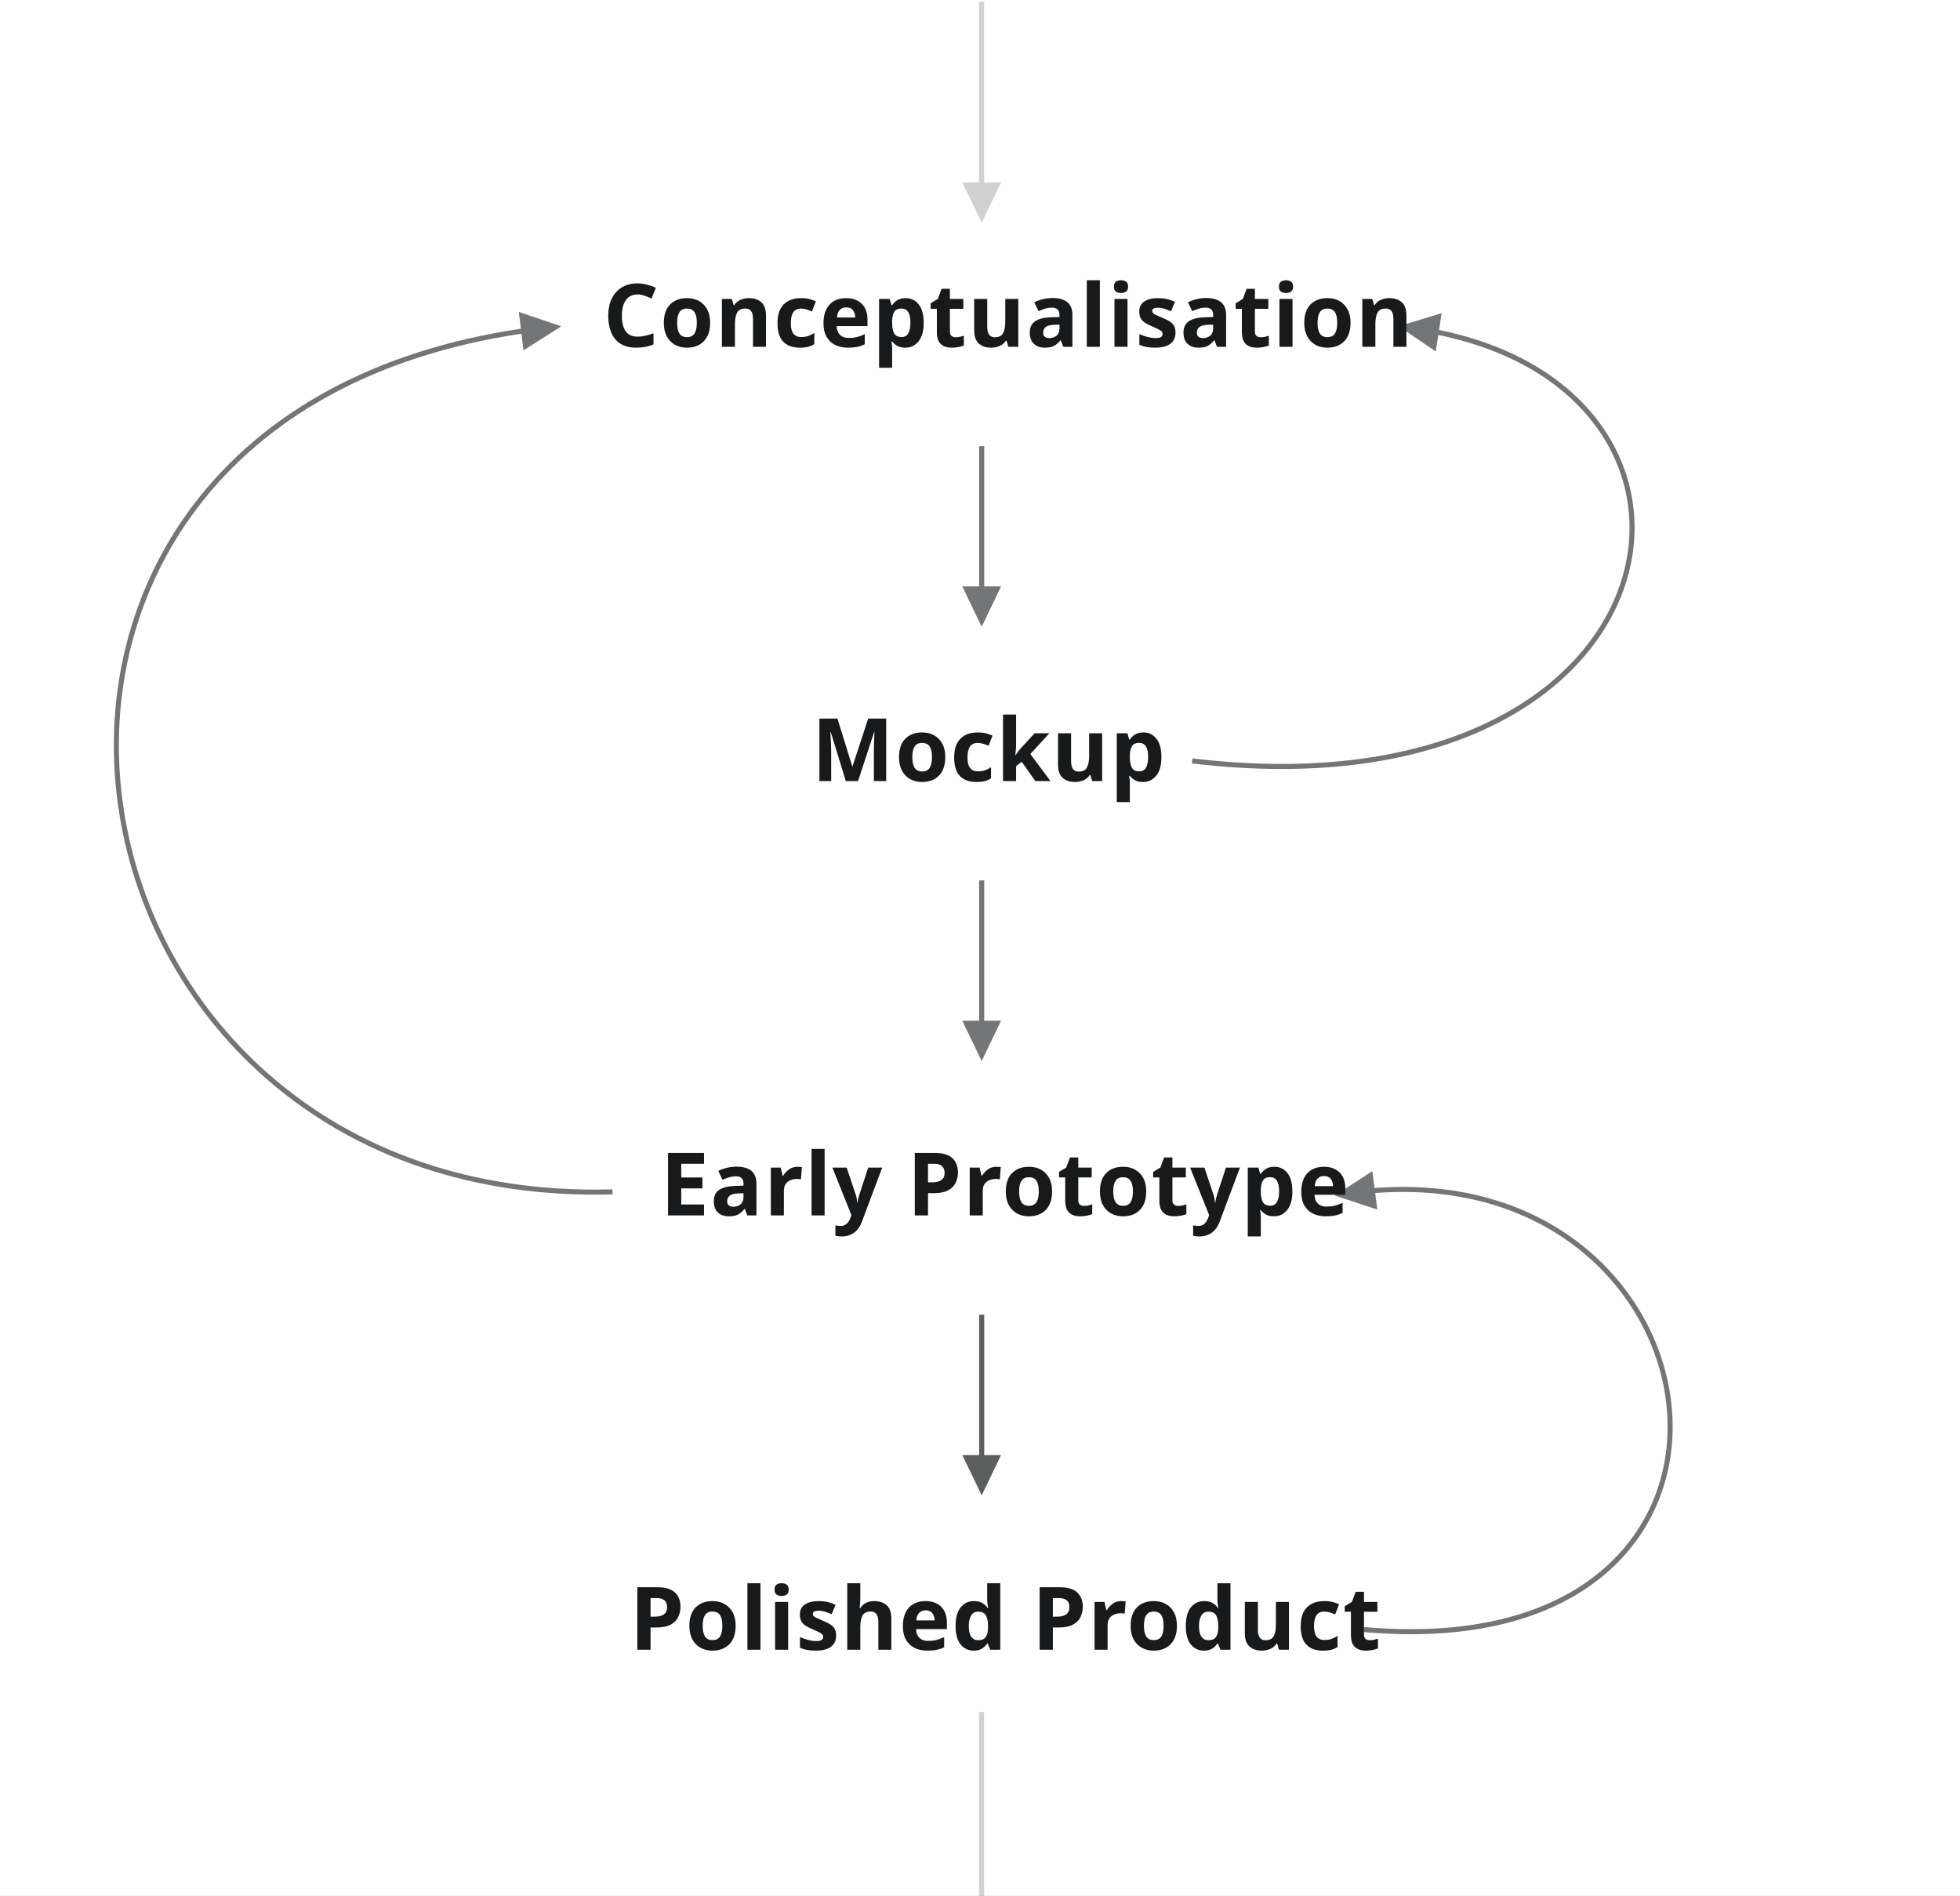
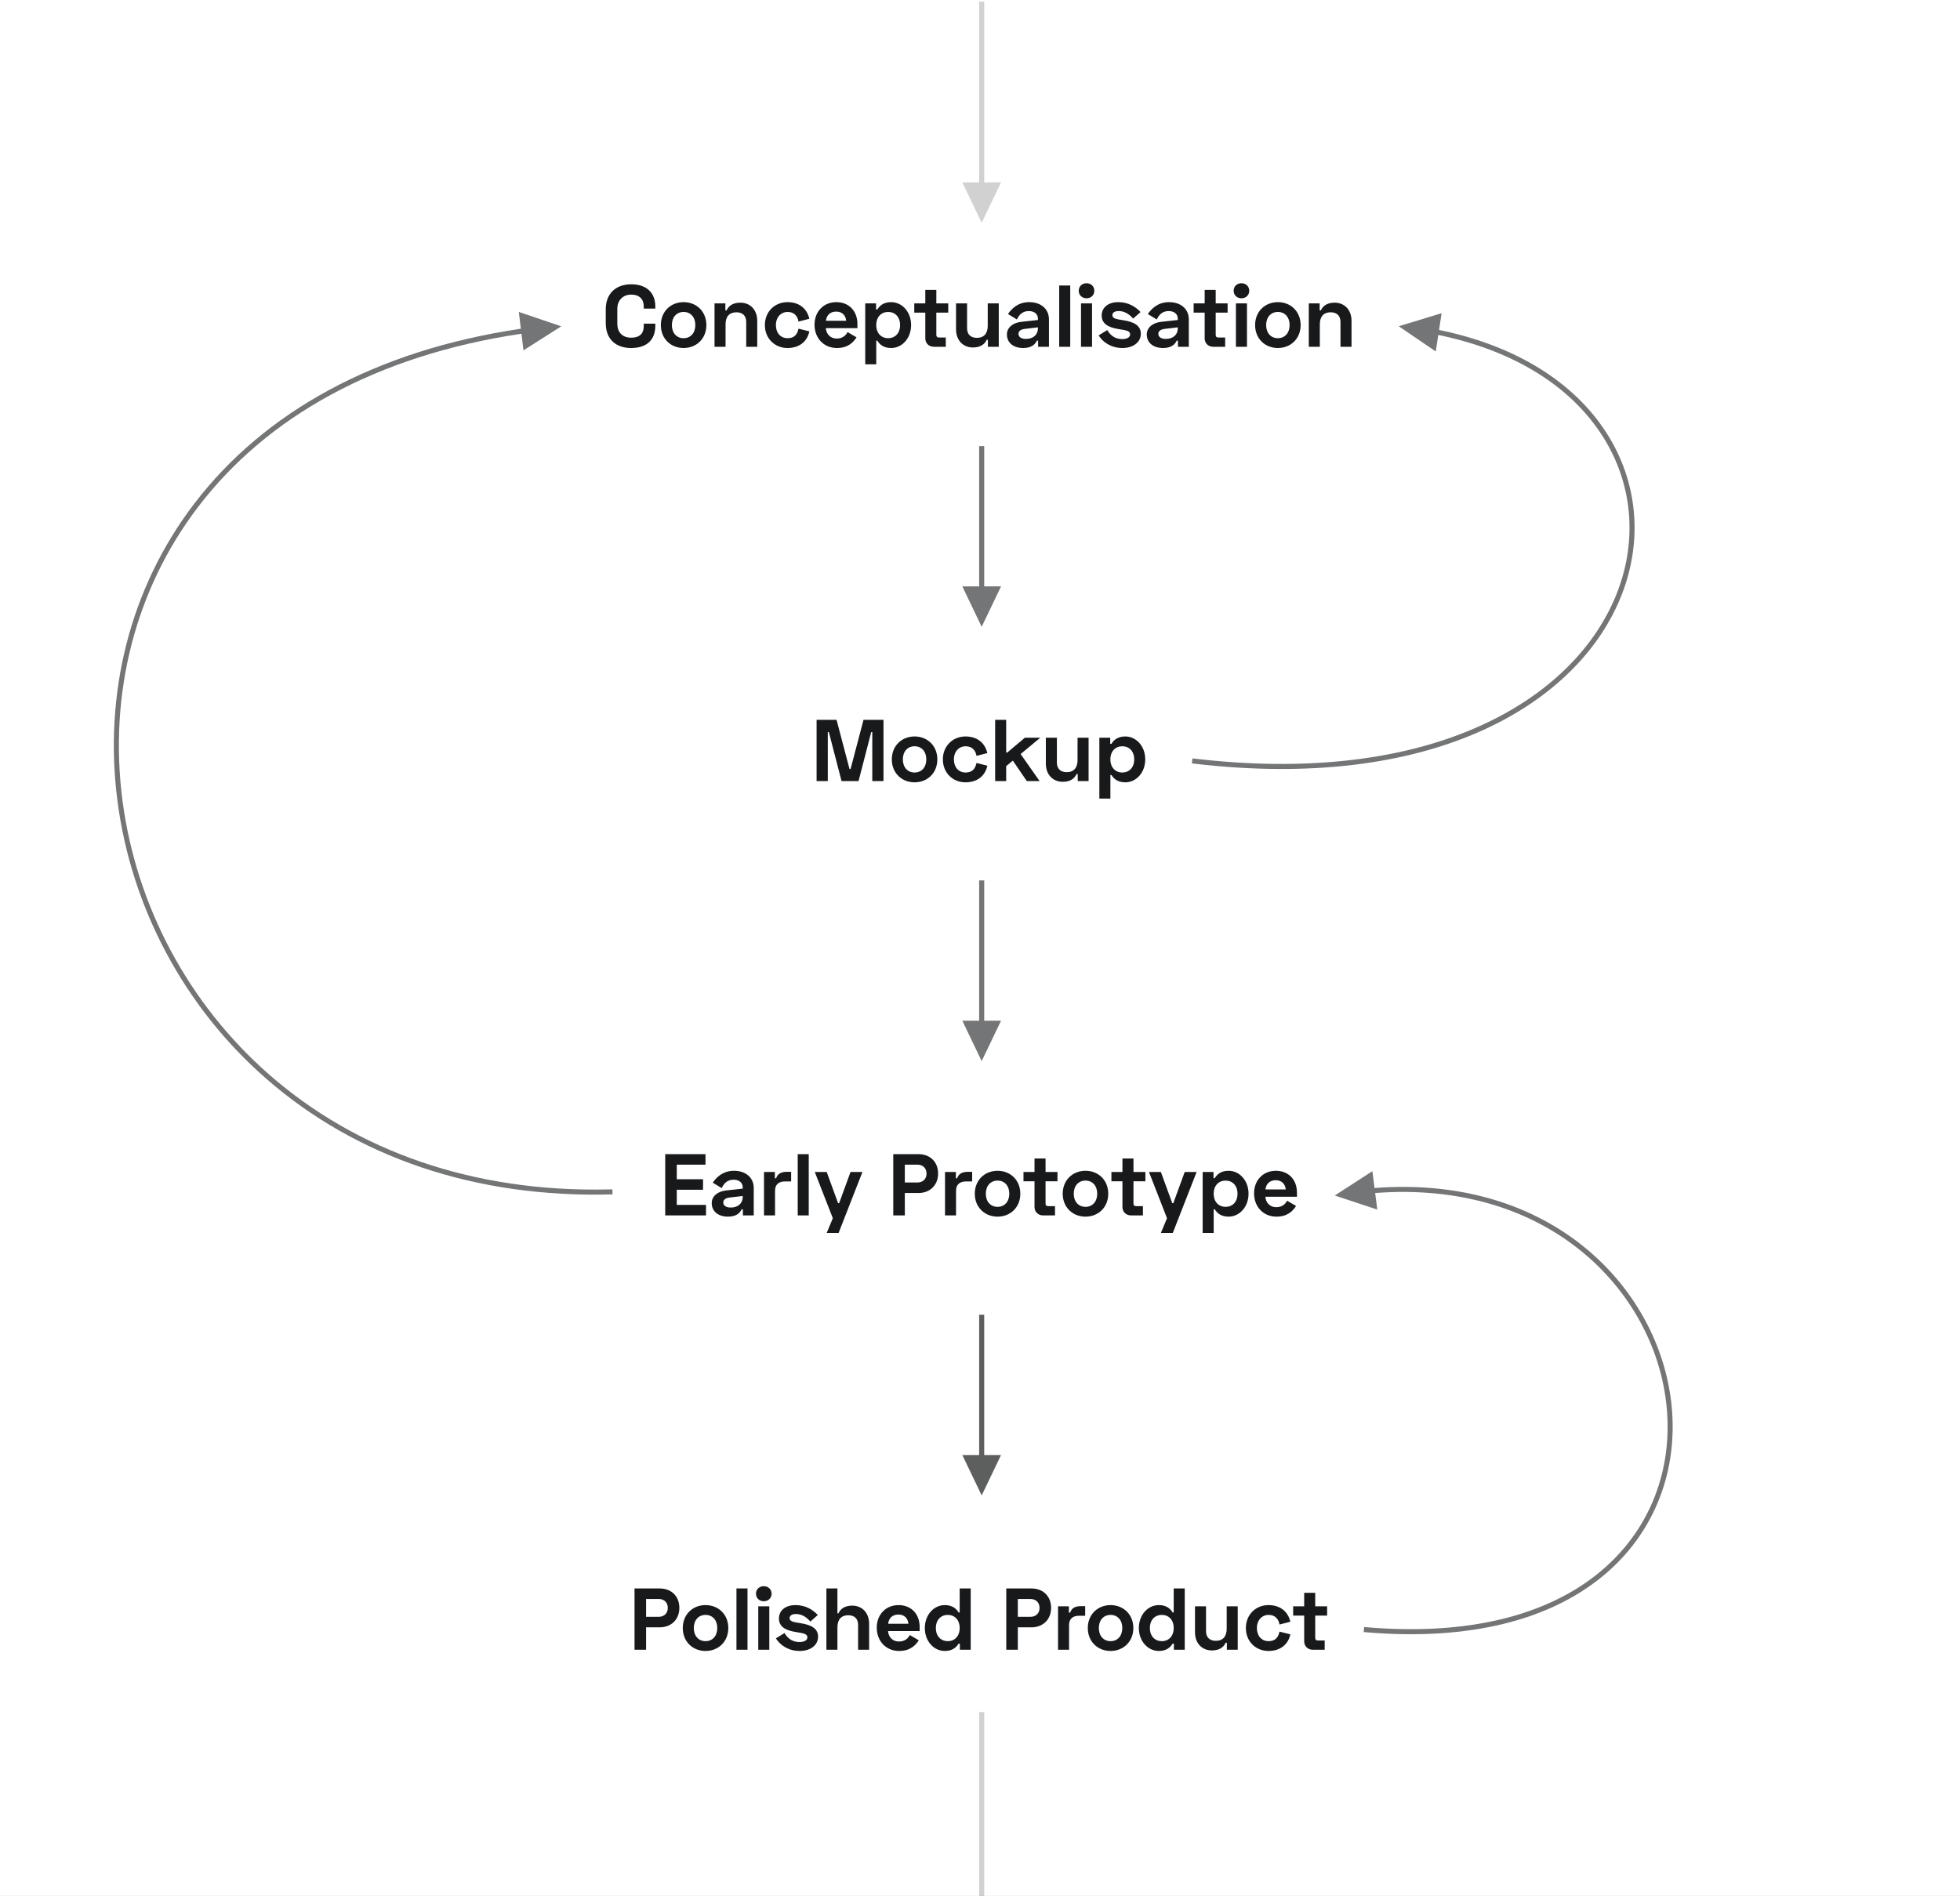
<svg xmlns="http://www.w3.org/2000/svg" width="582px" height="563px" viewBox="0 0 582 563" version="1.1">
  <g id="acc_game_design_process" stroke="none" stroke-width="1" fill="none" fill-rule="evenodd">
    <rect fill="#FFFFFF" x="0" y="0" width="582" height="563" />
-     <text id="Conceptualisation" font-family="SpaceGrotesk-Bold, Space Grotesk" font-size="26" font-weight="bold" letter-spacing="0.288" fill="#18191A">
-       <tspan x="179.093" y="103">Conceptualisation</tspan>
-     </text>
-     <text id="Mockup" font-family="SpaceGrotesk-Bold, Space Grotesk" font-size="26" font-weight="bold" letter-spacing="0.288" fill="#18191A">
-       <tspan x="240.97" y="232">Mockup</tspan>
-     </text>
-     <text id="Early-Prototype" font-family="SpaceGrotesk-Bold, Space Grotesk" font-size="26" font-weight="bold" letter-spacing="0.288" fill="#18191A">
-       <tspan x="196.021" y="361">Early Prototype</tspan>
-     </text>
-     <text id="Polished-Product-Copy" font-family="SpaceGrotesk-Bold, Space Grotesk" font-size="26" font-weight="bold" letter-spacing="0.288" fill="#18191A">
-       <tspan x="186.907" y="490">Polished Product</tspan>
-     </text>
+     <path d="M187.413,103.364 C192.223,103.364 194.589,100.79 194.589,96.76 L194.589,96.136 L191.157,96.136 L191.157,96.812 C191.157,98.866 190.143,100.296 187.413,100.296 C184.735,100.296 183.305,98.632 183.305,96.136 L183.305,91.664 C183.305,89.376 184.839,87.504 187.413,87.504 C189.909,87.504 191.157,88.908 191.157,90.988 L191.157,91.664 L194.589,91.664 L194.589,91.04 C194.589,86.984 192.015,84.436 187.413,84.436 C182.811,84.436 179.873,87.296 179.873,91.82 L179.873,95.98 C179.873,100.816 182.941,103.364 187.413,103.364 Z M202.989,103.364 C206.785,103.364 209.749,100.608 209.749,96.552 C209.749,92.496 206.785,89.74 202.989,89.74 C199.193,89.74 196.229,92.496 196.229,96.552 C196.229,100.608 199.193,103.364 202.989,103.364 Z M202.989,100.452 C200.909,100.452 199.505,98.892 199.505,96.552 C199.505,94.212 200.909,92.652 202.989,92.652 C205.069,92.652 206.473,94.212 206.473,96.552 C206.473,98.892 205.069,100.452 202.989,100.452 Z M215.445,103 L215.445,96.344 C215.445,94.056 216.563,92.756 218.669,92.756 C220.541,92.756 221.581,93.822 221.581,95.616 L221.581,103 L224.857,103 L224.857,95.304 C224.857,91.95 222.699,89.896 219.839,89.896 C217.473,89.896 216.277,90.988 215.757,92.184 L215.393,92.184 L215.393,90.104 L212.169,90.104 L212.169,103 L215.445,103 Z M233.829,103.364 C237.443,103.364 239.705,101.362 240.329,98.424 L237.105,97.618 C236.767,99.308 235.857,100.452 233.881,100.452 C231.775,100.452 230.397,98.892 230.397,96.552 C230.397,94.212 231.905,92.652 233.881,92.652 C235.857,92.652 236.871,93.952 237.105,95.512 L240.329,94.68 C239.653,91.742 237.417,89.74 233.829,89.74 C230.085,89.74 227.121,92.548 227.121,96.552 C227.121,100.556 230.085,103.364 233.829,103.364 Z M248.494,103.364 C251.952,103.364 253.46,101.544 254.344,100.192 L251.666,98.632 C251.224,99.542 250.262,100.556 248.442,100.556 C246.57,100.556 245.348,99.23 245.218,97.462 L254.604,97.462 L254.604,96.24 C254.604,92.366 252.082,89.74 248.338,89.74 C244.542,89.74 241.864,92.548 241.864,96.448 C241.864,100.452 244.646,103.364 248.494,103.364 Z M251.276,95.278 L245.244,95.278 C245.452,93.64 246.466,92.548 248.312,92.548 C250.002,92.548 251.094,93.588 251.276,95.278 Z M260.196,108.2 L260.196,101.18 L260.508,101.18 C261.184,102.272 262.328,103.364 264.616,103.364 C267.84,103.364 270.544,100.504 270.544,96.552 C270.544,92.6 267.84,89.74 264.616,89.74 C262.328,89.74 261.184,90.832 260.508,91.924 L260.144,91.924 L260.144,90.104 L256.92,90.104 L256.92,108.2 L260.196,108.2 Z M263.732,100.452 C261.704,100.452 260.196,98.996 260.196,96.552 C260.196,94.108 261.704,92.652 263.732,92.652 C265.708,92.652 267.268,94.056 267.268,96.552 C267.268,99.048 265.708,100.452 263.732,100.452 Z M280.842,103 L280.842,100.244 L278.762,100.244 C278.294,100.244 278.034,99.984 278.034,99.464 L278.034,92.86 L281.57,92.86 L281.57,90.104 L278.034,90.104 L278.034,86.1 L274.758,86.1 L274.758,90.104 L271.482,90.104 L271.482,92.86 L274.758,92.86 L274.758,100.504 C274.758,101.96 275.85,103 277.306,103 L280.842,103 Z M288.904,103.208 C291.27,103.208 292.466,102.116 292.986,100.92 L293.35,100.92 L293.35,103 L296.574,103 L296.574,90.104 L293.298,90.104 L293.298,96.76 C293.298,99.048 292.18,100.348 290.074,100.348 C288.202,100.348 287.162,99.282 287.162,97.488 L287.162,90.104 L283.886,90.104 L283.886,97.8 C283.886,101.154 286.044,103.208 288.904,103.208 Z M303.83,103.364 C306.56,103.364 307.47,102.038 307.886,101.18 L308.25,101.18 L308.25,103 L311.474,103 L311.474,94.862 C311.474,91.742 309.056,89.74 305.624,89.74 C302.192,89.74 300.32,91.794 299.306,93.276 L301.958,94.888 C302.634,93.432 303.674,92.392 305.494,92.392 C307.314,92.392 308.198,93.432 308.198,94.628 L308.198,95.044 L303.258,95.59 C300.788,95.85 298.994,97.28 298.994,99.334 C298.994,101.804 300.918,103.364 303.83,103.364 Z M304.636,100.66 C303.18,100.66 302.426,100.036 302.426,99.152 C302.426,98.398 303.024,97.852 304.246,97.696 L308.198,97.228 L308.198,97.54 C308.198,99.308 306.924,100.66 304.636,100.66 Z M317.794,103 L317.794,84.8 L314.518,84.8 L314.518,103 L317.794,103 Z M322.632,88.596 C323.932,88.596 324.946,87.686 324.946,86.36 C324.946,85.034 323.932,84.124 322.632,84.124 C321.332,84.124 320.318,85.034 320.318,86.36 C320.318,87.686 321.332,88.596 322.632,88.596 Z M324.27,103 L324.27,90.104 L320.994,90.104 L320.994,103 L324.27,103 Z M333.294,103.364 C336.466,103.364 338.754,101.674 338.754,99.126 C338.754,96.578 336.544,95.616 333.736,95.148 L332.176,94.888 C330.954,94.68 330.304,94.316 330.304,93.614 C330.304,92.912 330.902,92.392 332.202,92.392 C333.502,92.392 334.984,92.912 336.466,94.628 L338.676,92.678 C337.194,91.118 335.062,89.74 332.046,89.74 C329.082,89.74 327.132,91.326 327.132,93.718 C327.132,96.11 329.03,97.228 332.046,97.722 L333.606,97.982 C334.906,98.19 335.582,98.554 335.582,99.334 C335.582,100.114 334.75,100.712 333.242,100.712 C331.682,100.712 329.966,100.114 328.796,98.034 L326.222,99.62 C327.522,101.674 329.966,103.364 333.294,103.364 Z M345.36,103.364 C348.09,103.364 349,102.038 349.416,101.18 L349.78,101.18 L349.78,103 L353.004,103 L353.004,94.862 C353.004,91.742 350.586,89.74 347.154,89.74 C343.722,89.74 341.85,91.794 340.836,93.276 L343.488,94.888 C344.164,93.432 345.204,92.392 347.024,92.392 C348.844,92.392 349.728,93.432 349.728,94.628 L349.728,95.044 L344.788,95.59 C342.318,95.85 340.524,97.28 340.524,99.334 C340.524,101.804 342.448,103.364 345.36,103.364 Z M346.166,100.66 C344.71,100.66 343.956,100.036 343.956,99.152 C343.956,98.398 344.554,97.852 345.776,97.696 L349.728,97.228 L349.728,97.54 C349.728,99.308 348.454,100.66 346.166,100.66 Z M363.796,103 L363.796,100.244 L361.716,100.244 C361.248,100.244 360.988,99.984 360.988,99.464 L360.988,92.86 L364.524,92.86 L364.524,90.104 L360.988,90.104 L360.988,86.1 L357.712,86.1 L357.712,90.104 L354.436,90.104 L354.436,92.86 L357.712,92.86 L357.712,100.504 C357.712,101.96 358.804,103 360.26,103 L363.796,103 Z M368.633,88.596 C369.933,88.596 370.947,87.686 370.947,86.36 C370.947,85.034 369.933,84.124 368.633,84.124 C367.333,84.124 366.319,85.034 366.319,86.36 C366.319,87.686 367.333,88.596 368.633,88.596 Z M370.271,103 L370.271,90.104 L366.995,90.104 L366.995,103 L370.271,103 Z M379.451,103.364 C383.247,103.364 386.211,100.608 386.211,96.552 C386.211,92.496 383.247,89.74 379.451,89.74 C375.655,89.74 372.691,92.496 372.691,96.552 C372.691,100.608 375.655,103.364 379.451,103.364 Z M379.451,100.452 C377.371,100.452 375.967,98.892 375.967,96.552 C375.967,94.212 377.371,92.652 379.451,92.652 C381.531,92.652 382.935,94.212 382.935,96.552 C382.935,98.892 381.531,100.452 379.451,100.452 Z M391.907,103 L391.907,96.344 C391.907,94.056 393.025,92.756 395.131,92.756 C397.003,92.756 398.043,93.822 398.043,95.616 L398.043,103 L401.319,103 L401.319,95.304 C401.319,91.95 399.161,89.896 396.301,89.896 C393.935,89.896 392.739,90.988 392.219,92.184 L391.855,92.184 L391.855,90.104 L388.631,90.104 L388.631,103 L391.907,103 Z" id="Conceptualisation" fill="#18191A" fill-rule="nonzero" />
+     <path d="M245.806,232 L245.806,217.44 L246.118,217.44 L249.888,232 L254.932,232 L258.702,217.44 L259.014,217.44 L259.014,232 L262.342,232 L262.342,213.8 L256.414,213.8 L252.566,228.412 L252.254,228.412 L248.406,213.8 L242.478,213.8 L242.478,232 L245.806,232 Z M271.574,232.364 C275.37,232.364 278.334,229.608 278.334,225.552 C278.334,221.496 275.37,218.74 271.574,218.74 C267.778,218.74 264.814,221.496 264.814,225.552 C264.814,229.608 267.778,232.364 271.574,232.364 Z M271.574,229.452 C269.494,229.452 268.09,227.892 268.09,225.552 C268.09,223.212 269.494,221.652 271.574,221.652 C273.654,221.652 275.058,223.212 275.058,225.552 C275.058,227.892 273.654,229.452 271.574,229.452 Z M286.682,232.364 C290.296,232.364 292.558,230.362 293.182,227.424 L289.958,226.618 C289.62,228.308 288.71,229.452 286.734,229.452 C284.628,229.452 283.25,227.892 283.25,225.552 C283.25,223.212 284.758,221.652 286.734,221.652 C288.71,221.652 289.724,222.952 289.958,224.512 L293.182,223.68 C292.506,220.742 290.27,218.74 286.682,218.74 C282.938,218.74 279.974,221.548 279.974,225.552 C279.974,229.556 282.938,232.364 286.682,232.364 Z M298.774,232 L298.774,227.554 L300.75,225.916 L304.91,232 L308.706,232 L303.064,223.966 L308.914,219.104 L304.338,219.104 L299.086,223.524 L298.774,223.524 L298.774,213.8 L295.498,213.8 L295.498,232 L298.774,232 Z M315.572,232.208 C317.938,232.208 319.134,231.116 319.654,229.92 L320.018,229.92 L320.018,232 L323.242,232 L323.242,219.104 L319.966,219.104 L319.966,225.76 C319.966,228.048 318.848,229.348 316.742,229.348 C314.87,229.348 313.83,228.282 313.83,226.488 L313.83,219.104 L310.554,219.104 L310.554,226.8 C310.554,230.154 312.712,232.208 315.572,232.208 Z M329.718,237.2 L329.718,230.18 L330.03,230.18 C330.706,231.272 331.85,232.364 334.138,232.364 C337.362,232.364 340.066,229.504 340.066,225.552 C340.066,221.6 337.362,218.74 334.138,218.74 C331.85,218.74 330.706,219.832 330.03,220.924 L329.666,220.924 L329.666,219.104 L326.442,219.104 L326.442,237.2 L329.718,237.2 Z M333.254,229.452 C331.226,229.452 329.718,227.996 329.718,225.552 C329.718,223.108 331.226,221.652 333.254,221.652 C335.23,221.652 336.79,223.056 336.79,225.552 C336.79,228.048 335.23,229.452 333.254,229.452 Z" id="Mockup" fill="#18191A" fill-rule="nonzero" />
+     <path d="M209.645,361 L209.645,357.88 L200.961,357.88 L200.961,353.382 L208.761,353.382 L208.761,350.262 L200.961,350.262 L200.961,345.92 L209.489,345.92 L209.489,342.8 L197.529,342.8 L197.529,361 L209.645,361 Z M216.173,361.364 C218.903,361.364 219.813,360.038 220.229,359.18 L220.593,359.18 L220.593,361 L223.817,361 L223.817,352.862 C223.817,349.742 221.399,347.74 217.967,347.74 C214.535,347.74 212.663,349.794 211.649,351.276 L214.301,352.888 C214.977,351.432 216.017,350.392 217.837,350.392 C219.657,350.392 220.541,351.432 220.541,352.628 L220.541,353.044 L215.601,353.59 C213.131,353.85 211.337,355.28 211.337,357.334 C211.337,359.804 213.261,361.364 216.173,361.364 Z M216.979,358.66 C215.523,358.66 214.769,358.036 214.769,357.152 C214.769,356.398 215.367,355.852 216.589,355.696 L220.541,355.228 L220.541,355.54 C220.541,357.308 219.267,358.66 216.979,358.66 Z M230.137,361 L230.137,353.616 C230.137,351.796 231.333,350.912 232.997,350.912 L234.921,350.912 L234.921,348.052 L233.673,348.052 C232.035,348.052 230.943,348.546 230.449,349.976 L230.085,349.976 L230.085,348.104 L226.861,348.104 L226.861,361 L230.137,361 Z M240.148,361 L240.148,342.8 L236.872,342.8 L236.872,361 L240.148,361 Z M249.016,366.2 L256.088,348.104 L252.552,348.104 L249.172,357.36 L248.86,357.36 L245.48,348.104 L241.944,348.104 L247.3,361.832 L245.48,366.2 L249.016,366.2 Z M268.676,361 L268.676,354.344 L272.732,354.344 C276.086,354.344 278.556,352.056 278.556,348.572 C278.556,345.088 276.164,342.8 272.732,342.8 L265.244,342.8 L265.244,361 L268.676,361 Z M272.394,351.224 L268.676,351.224 L268.676,345.92 L272.394,345.92 C274.032,345.92 275.124,346.96 275.124,348.572 C275.124,350.184 274.032,351.224 272.394,351.224 Z M283.888,361 L283.888,353.616 C283.888,351.796 285.084,350.912 286.748,350.912 L288.672,350.912 L288.672,348.052 L287.424,348.052 C285.786,348.052 284.694,348.546 284.2,349.976 L283.836,349.976 L283.836,348.104 L280.612,348.104 L280.612,361 L283.888,361 Z M296.214,361.364 C300.01,361.364 302.974,358.608 302.974,354.552 C302.974,350.496 300.01,347.74 296.214,347.74 C292.418,347.74 289.454,350.496 289.454,354.552 C289.454,358.608 292.418,361.364 296.214,361.364 Z M296.214,358.452 C294.134,358.452 292.73,356.892 292.73,354.552 C292.73,352.212 294.134,350.652 296.214,350.652 C298.294,350.652 299.698,352.212 299.698,354.552 C299.698,356.892 298.294,358.452 296.214,358.452 Z M313.272,361 L313.272,358.244 L311.192,358.244 C310.724,358.244 310.464,357.984 310.464,357.464 L310.464,350.86 L314,350.86 L314,348.104 L310.464,348.104 L310.464,344.1 L307.188,344.1 L307.188,348.104 L303.912,348.104 L303.912,350.86 L307.188,350.86 L307.188,358.504 C307.188,359.96 308.28,361 309.736,361 L313.272,361 Z M322.322,361.364 C326.118,361.364 329.082,358.608 329.082,354.552 C329.082,350.496 326.118,347.74 322.322,347.74 C318.526,347.74 315.562,350.496 315.562,354.552 C315.562,358.608 318.526,361.364 322.322,361.364 Z M322.322,358.452 C320.242,358.452 318.838,356.892 318.838,354.552 C318.838,352.212 320.242,350.652 322.322,350.652 C324.402,350.652 325.806,352.212 325.806,354.552 C325.806,356.892 324.402,358.452 322.322,358.452 Z M339.38,361 L339.38,358.244 L337.3,358.244 C336.832,358.244 336.572,357.984 336.572,357.464 L336.572,350.86 L340.108,350.86 L340.108,348.104 L336.572,348.104 L336.572,344.1 L333.296,344.1 L333.296,348.104 L330.02,348.104 L330.02,350.86 L333.296,350.86 L333.296,358.504 C333.296,359.96 334.388,361 335.844,361 L339.38,361 Z M348.248,366.2 L355.32,348.104 L351.784,348.104 L348.404,357.36 L348.092,357.36 L344.712,348.104 L341.176,348.104 L346.532,361.832 L344.712,366.2 L348.248,366.2 Z M360.391,366.2 L360.391,359.18 L360.703,359.18 C361.379,360.272 362.523,361.364 364.811,361.364 C368.035,361.364 370.739,358.504 370.739,354.552 C370.739,350.6 368.035,347.74 364.811,347.74 C362.523,347.74 361.379,348.832 360.703,349.924 L360.339,349.924 L360.339,348.104 L357.115,348.104 L357.115,366.2 L360.391,366.2 Z M363.927,358.452 C361.899,358.452 360.391,356.996 360.391,354.552 C360.391,352.108 361.899,350.652 363.927,350.652 C365.903,350.652 367.463,352.056 367.463,354.552 C367.463,357.048 365.903,358.452 363.927,358.452 Z M379.009,361.364 C382.467,361.364 383.975,359.544 384.859,358.192 L382.181,356.632 C381.739,357.542 380.777,358.556 378.957,358.556 C377.085,358.556 375.863,357.23 375.733,355.462 L385.119,355.462 L385.119,354.24 C385.119,350.366 382.597,347.74 378.853,347.74 C375.057,347.74 372.379,350.548 372.379,354.448 C372.379,358.452 375.161,361.364 379.009,361.364 Z M381.791,353.278 L375.759,353.278 C375.967,351.64 376.981,350.548 378.827,350.548 C380.517,350.548 381.609,351.588 381.791,353.278 Z" id="EarlyPrototype" fill="#18191A" fill-rule="nonzero" />
+     <path d="M191.847,490 L191.847,483.344 L195.903,483.344 C199.257,483.344 201.727,481.056 201.727,477.572 C201.727,474.088 199.335,471.8 195.903,471.8 L188.415,471.8 L188.415,490 L191.847,490 Z M195.565,480.224 L191.847,480.224 L191.847,474.92 L195.565,474.92 C197.203,474.92 198.295,475.96 198.295,477.572 C198.295,479.184 197.203,480.224 195.565,480.224 Z M209.503,490.364 C213.299,490.364 216.263,487.608 216.263,483.552 C216.263,479.496 213.299,476.74 209.503,476.74 C205.707,476.74 202.743,479.496 202.743,483.552 C202.743,487.608 205.707,490.364 209.503,490.364 Z M209.503,487.452 C207.423,487.452 206.019,485.892 206.019,483.552 C206.019,481.212 207.423,479.652 209.503,479.652 C211.583,479.652 212.987,481.212 212.987,483.552 C212.987,485.892 211.583,487.452 209.503,487.452 Z M221.959,490 L221.959,471.8 L218.683,471.8 L218.683,490 L221.959,490 Z M226.796,475.596 C228.096,475.596 229.11,474.686 229.11,473.36 C229.11,472.034 228.096,471.124 226.796,471.124 C225.496,471.124 224.482,472.034 224.482,473.36 C224.482,474.686 225.496,475.596 226.796,475.596 Z M228.434,490 L228.434,477.104 L225.158,477.104 L225.158,490 L228.434,490 Z M237.458,490.364 C240.63,490.364 242.918,488.674 242.918,486.126 C242.918,483.578 240.708,482.616 237.9,482.148 L236.34,481.888 C235.118,481.68 234.468,481.316 234.468,480.614 C234.468,479.912 235.066,479.392 236.366,479.392 C237.666,479.392 239.148,479.912 240.63,481.628 L242.84,479.678 C241.358,478.118 239.226,476.74 236.21,476.74 C233.246,476.74 231.296,478.326 231.296,480.718 C231.296,483.11 233.194,484.228 236.21,484.722 L237.77,484.982 C239.07,485.19 239.746,485.554 239.746,486.334 C239.746,487.114 238.914,487.712 237.406,487.712 C235.846,487.712 234.13,487.114 232.96,485.034 L230.386,486.62 C231.686,488.674 234.13,490.364 237.458,490.364 Z M248.666,490 L248.666,483.344 C248.666,481.056 249.784,479.756 251.89,479.756 C253.762,479.756 254.802,480.822 254.802,482.616 L254.802,490 L258.078,490 L258.078,482.304 C258.078,478.95 255.92,476.896 253.06,476.896 C250.694,476.896 249.498,477.988 248.978,479.184 L248.666,479.184 L248.666,471.8 L245.39,471.8 L245.39,490 L248.666,490 Z M266.972,490.364 C270.43,490.364 271.938,488.544 272.822,487.192 L270.144,485.632 C269.702,486.542 268.74,487.556 266.92,487.556 C265.048,487.556 263.826,486.23 263.696,484.462 L273.082,484.462 L273.082,483.24 C273.082,479.366 270.56,476.74 266.816,476.74 C263.02,476.74 260.342,479.548 260.342,483.448 C260.342,487.452 263.124,490.364 266.972,490.364 Z M269.754,482.278 L263.722,482.278 C263.93,480.64 264.944,479.548 266.79,479.548 C268.48,479.548 269.572,480.588 269.754,482.278 Z M280.546,490.364 C282.834,490.364 283.978,489.272 284.654,488.18 L285.018,488.18 L285.018,490 L288.242,490 L288.242,471.8 L284.966,471.8 L284.966,478.924 L284.654,478.924 C283.978,477.832 282.834,476.74 280.546,476.74 C277.322,476.74 274.618,479.6 274.618,483.552 C274.618,487.504 277.322,490.364 280.546,490.364 Z M281.43,487.452 C279.454,487.452 277.894,486.048 277.894,483.552 C277.894,481.056 279.454,479.652 281.43,479.652 C283.458,479.652 284.966,481.108 284.966,483.552 C284.966,485.996 283.458,487.452 281.43,487.452 Z M302.234,490 L302.234,483.344 L306.29,483.344 C309.644,483.344 312.114,481.056 312.114,477.572 C312.114,474.088 309.722,471.8 306.29,471.8 L298.802,471.8 L298.802,490 L302.234,490 Z M305.952,480.224 L302.234,480.224 L302.234,474.92 L305.952,474.92 C307.59,474.92 308.682,475.96 308.682,477.572 C308.682,479.184 307.59,480.224 305.952,480.224 Z M317.446,490 L317.446,482.616 C317.446,480.796 318.642,479.912 320.306,479.912 L322.23,479.912 L322.23,477.052 L320.982,477.052 C319.344,477.052 318.252,477.546 317.758,478.976 L317.394,478.976 L317.394,477.104 L314.17,477.104 L314.17,490 L317.446,490 Z M329.772,490.364 C333.568,490.364 336.532,487.608 336.532,483.552 C336.532,479.496 333.568,476.74 329.772,476.74 C325.976,476.74 323.012,479.496 323.012,483.552 C323.012,487.608 325.976,490.364 329.772,490.364 Z M329.772,487.452 C327.692,487.452 326.288,485.892 326.288,483.552 C326.288,481.212 327.692,479.652 329.772,479.652 C331.852,479.652 333.256,481.212 333.256,483.552 C333.256,485.892 331.852,487.452 329.772,487.452 Z M344.1,490.364 C346.388,490.364 347.532,489.272 348.208,488.18 L348.572,488.18 L348.572,490 L351.796,490 L351.796,471.8 L348.52,471.8 L348.52,478.924 L348.208,478.924 C347.532,477.832 346.388,476.74 344.1,476.74 C340.876,476.74 338.172,479.6 338.172,483.552 C338.172,487.504 340.876,490.364 344.1,490.364 Z M344.984,487.452 C343.008,487.452 341.448,486.048 341.448,483.552 C341.448,481.056 343.008,479.652 344.984,479.652 C347.012,479.652 348.52,481.108 348.52,483.552 C348.52,485.996 347.012,487.452 344.984,487.452 Z M359.858,490.208 C362.224,490.208 363.42,489.116 363.94,487.92 L364.304,487.92 L364.304,490 L367.528,490 L367.528,477.104 L364.252,477.104 L364.252,483.76 C364.252,486.048 363.134,487.348 361.028,487.348 C359.156,487.348 358.116,486.282 358.116,484.488 L358.116,477.104 L354.84,477.104 L354.84,484.8 C354.84,488.154 356.998,490.208 359.858,490.208 Z M376.655,490.364 C380.269,490.364 382.531,488.362 383.155,485.424 L379.931,484.618 C379.593,486.308 378.683,487.452 376.707,487.452 C374.601,487.452 373.223,485.892 373.223,483.552 C373.223,481.212 374.731,479.652 376.707,479.652 C378.683,479.652 379.697,480.952 379.931,482.512 L383.155,481.68 C382.479,478.742 380.243,476.74 376.655,476.74 C372.911,476.74 369.947,479.548 369.947,483.552 C369.947,487.556 372.911,490.364 376.655,490.364 Z M393.349,490 L393.349,487.244 L391.269,487.244 C390.801,487.244 390.541,486.984 390.541,486.464 L390.541,479.86 L394.077,479.86 L394.077,477.104 L390.541,477.104 L390.541,473.1 L387.265,473.1 L387.265,477.104 L383.989,477.104 L383.989,479.86 L387.265,479.86 L387.265,487.504 C387.265,488.96 388.357,490 389.813,490 L393.349,490 Z" id="PolishedProduct" fill="#18191A" fill-rule="nonzero" />
    <path id="Path" d="M292.25,132.5 L292.25,174.166 L297.25,174.167 L291.5,186.167 L285.75,174.167 L290.75,174.166 L290.75,132.5 L292.25,132.5 Z" fill="#18191A" fill-rule="nonzero" opacity="0.6" />
    <path id="Path-Copy-3" d="M292.25,0.5 L292.25,54.166 L297.25,54.167 L291.5,66.167 L285.75,54.167 L290.75,54.166 L290.75,0.5 L292.25,0.5 Z" fill="#18191A" fill-rule="nonzero" opacity="0.2" />
    <path id="Path-Copy-4" d="M292.25,508.5 L292.25,574.166 L297.25,574.167 L291.5,586.167 L285.75,574.167 L290.75,574.166 L290.75,508.5 L292.25,508.5 Z" fill="#18191A" fill-rule="nonzero" opacity="0.2" />
    <path id="Path-Copy" d="M292.25,261.5 L292.25,303.166 L297.25,303.167 L291.5,315.167 L285.75,303.167 L290.75,303.166 L290.75,261.5 L292.25,261.5 Z" fill="#18191A" fill-rule="nonzero" opacity="0.6" />
    <path id="Path-Copy-2" d="M292.25,390.5 L292.25,432.166 L297.25,432.167 L291.5,444.167 L285.75,432.167 L290.75,432.166 L290.75,390.5 L292.25,390.5 Z" fill="#18191A" fill-rule="nonzero" opacity="0.7" />
    <path id="Path-2" d="M428.07,93.024 L427.312,98.005 C450.246,102.701 467.431,113.591 477.058,128.621 C486.229,142.939 487.865,160.136 481.692,176.274 C475.266,193.072 460.927,207.502 440.465,216.812 C417.917,227.071 388.925,230.797 354.973,226.87 L353.911,226.745 L354.089,225.255 C388.239,229.353 417.326,225.692 439.843,215.447 C459.959,206.294 474.012,192.153 480.291,175.738 C486.295,160.041 484.707,143.343 475.795,129.43 C466.408,114.775 449.602,104.116 427.084,99.49 L426.337,104.392 L415.341,96.9 L428.07,93.024 Z" fill="#18191A" fill-rule="nonzero" opacity="0.6" />
    <path id="Path-2-Copy-2" d="M407.512,347.858 L408.151,352.857 C433.484,350.913 455.348,357.662 471.495,371.279 C486.372,383.824 495.378,401.527 496.548,419.757 C497.744,438.384 490.685,455.792 476.271,467.847 C460.328,481.183 436.403,487.377 405.861,484.827 L404.934,484.747 L405.066,483.253 C435.68,485.974 459.534,479.891 475.309,466.697 C489.347,454.955 496.217,438.013 495.051,419.853 C493.907,402.033 485.094,384.709 470.528,372.426 C454.703,359.081 433.257,352.452 408.343,354.346 L408.971,359.265 L396.339,355.085 L407.512,347.858 Z" fill="#18191A" fill-rule="nonzero" opacity="0.6" />
    <path id="Path-2-Copy" d="M154.059,92.649 L166.662,96.92 L155.437,104.066 L154.841,99.124 L154.395,99.191 C111.784,105.62 79.326,123.705 58.844,150.544 C40.004,175.232 32.261,206.365 36.376,237.812 C40.455,268.981 55.91,298.192 80.056,319.274 C106.03,341.95 140.558,354.165 180.627,353.281 L181.843,353.25 L181.885,354.75 C140.927,355.921 105.593,343.56 79.07,320.404 C54.647,299.08 39.015,269.536 34.889,238.006 C30.724,206.176 38.565,174.645 57.651,149.634 C78.457,122.371 111.437,104.055 154.661,97.634 L154.059,92.649 Z" fill="#18191A" fill-rule="nonzero" opacity="0.6" />
  </g>
</svg>
